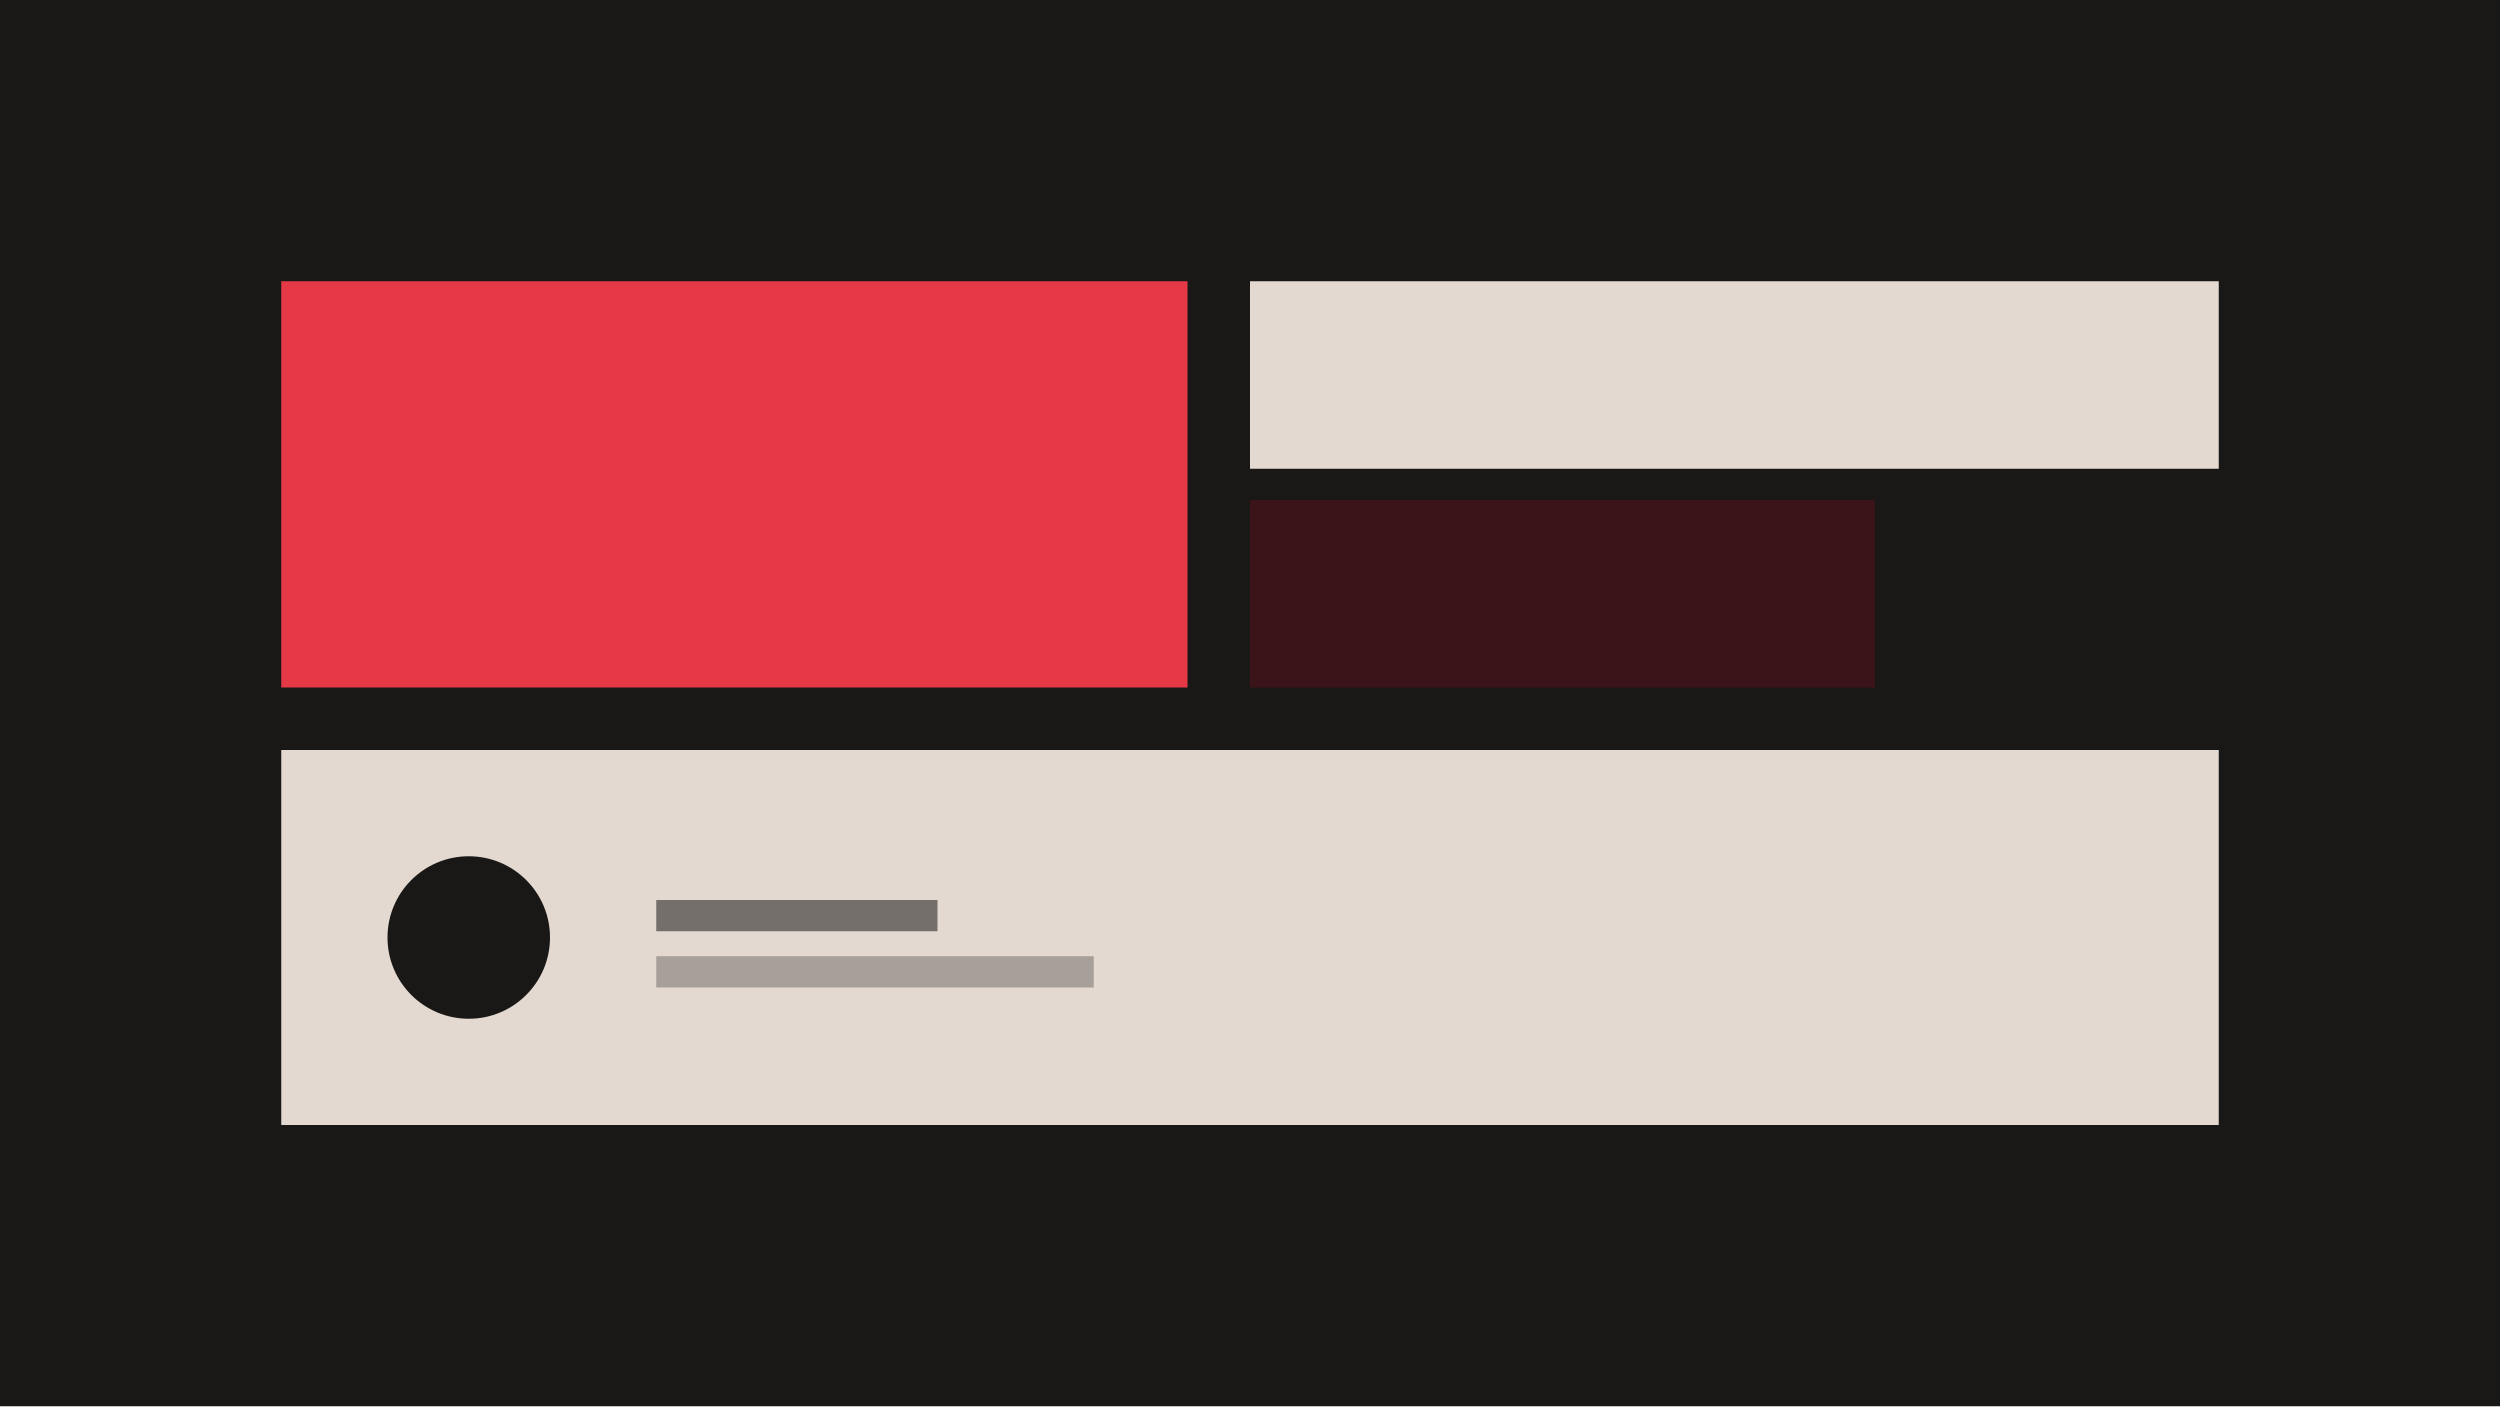
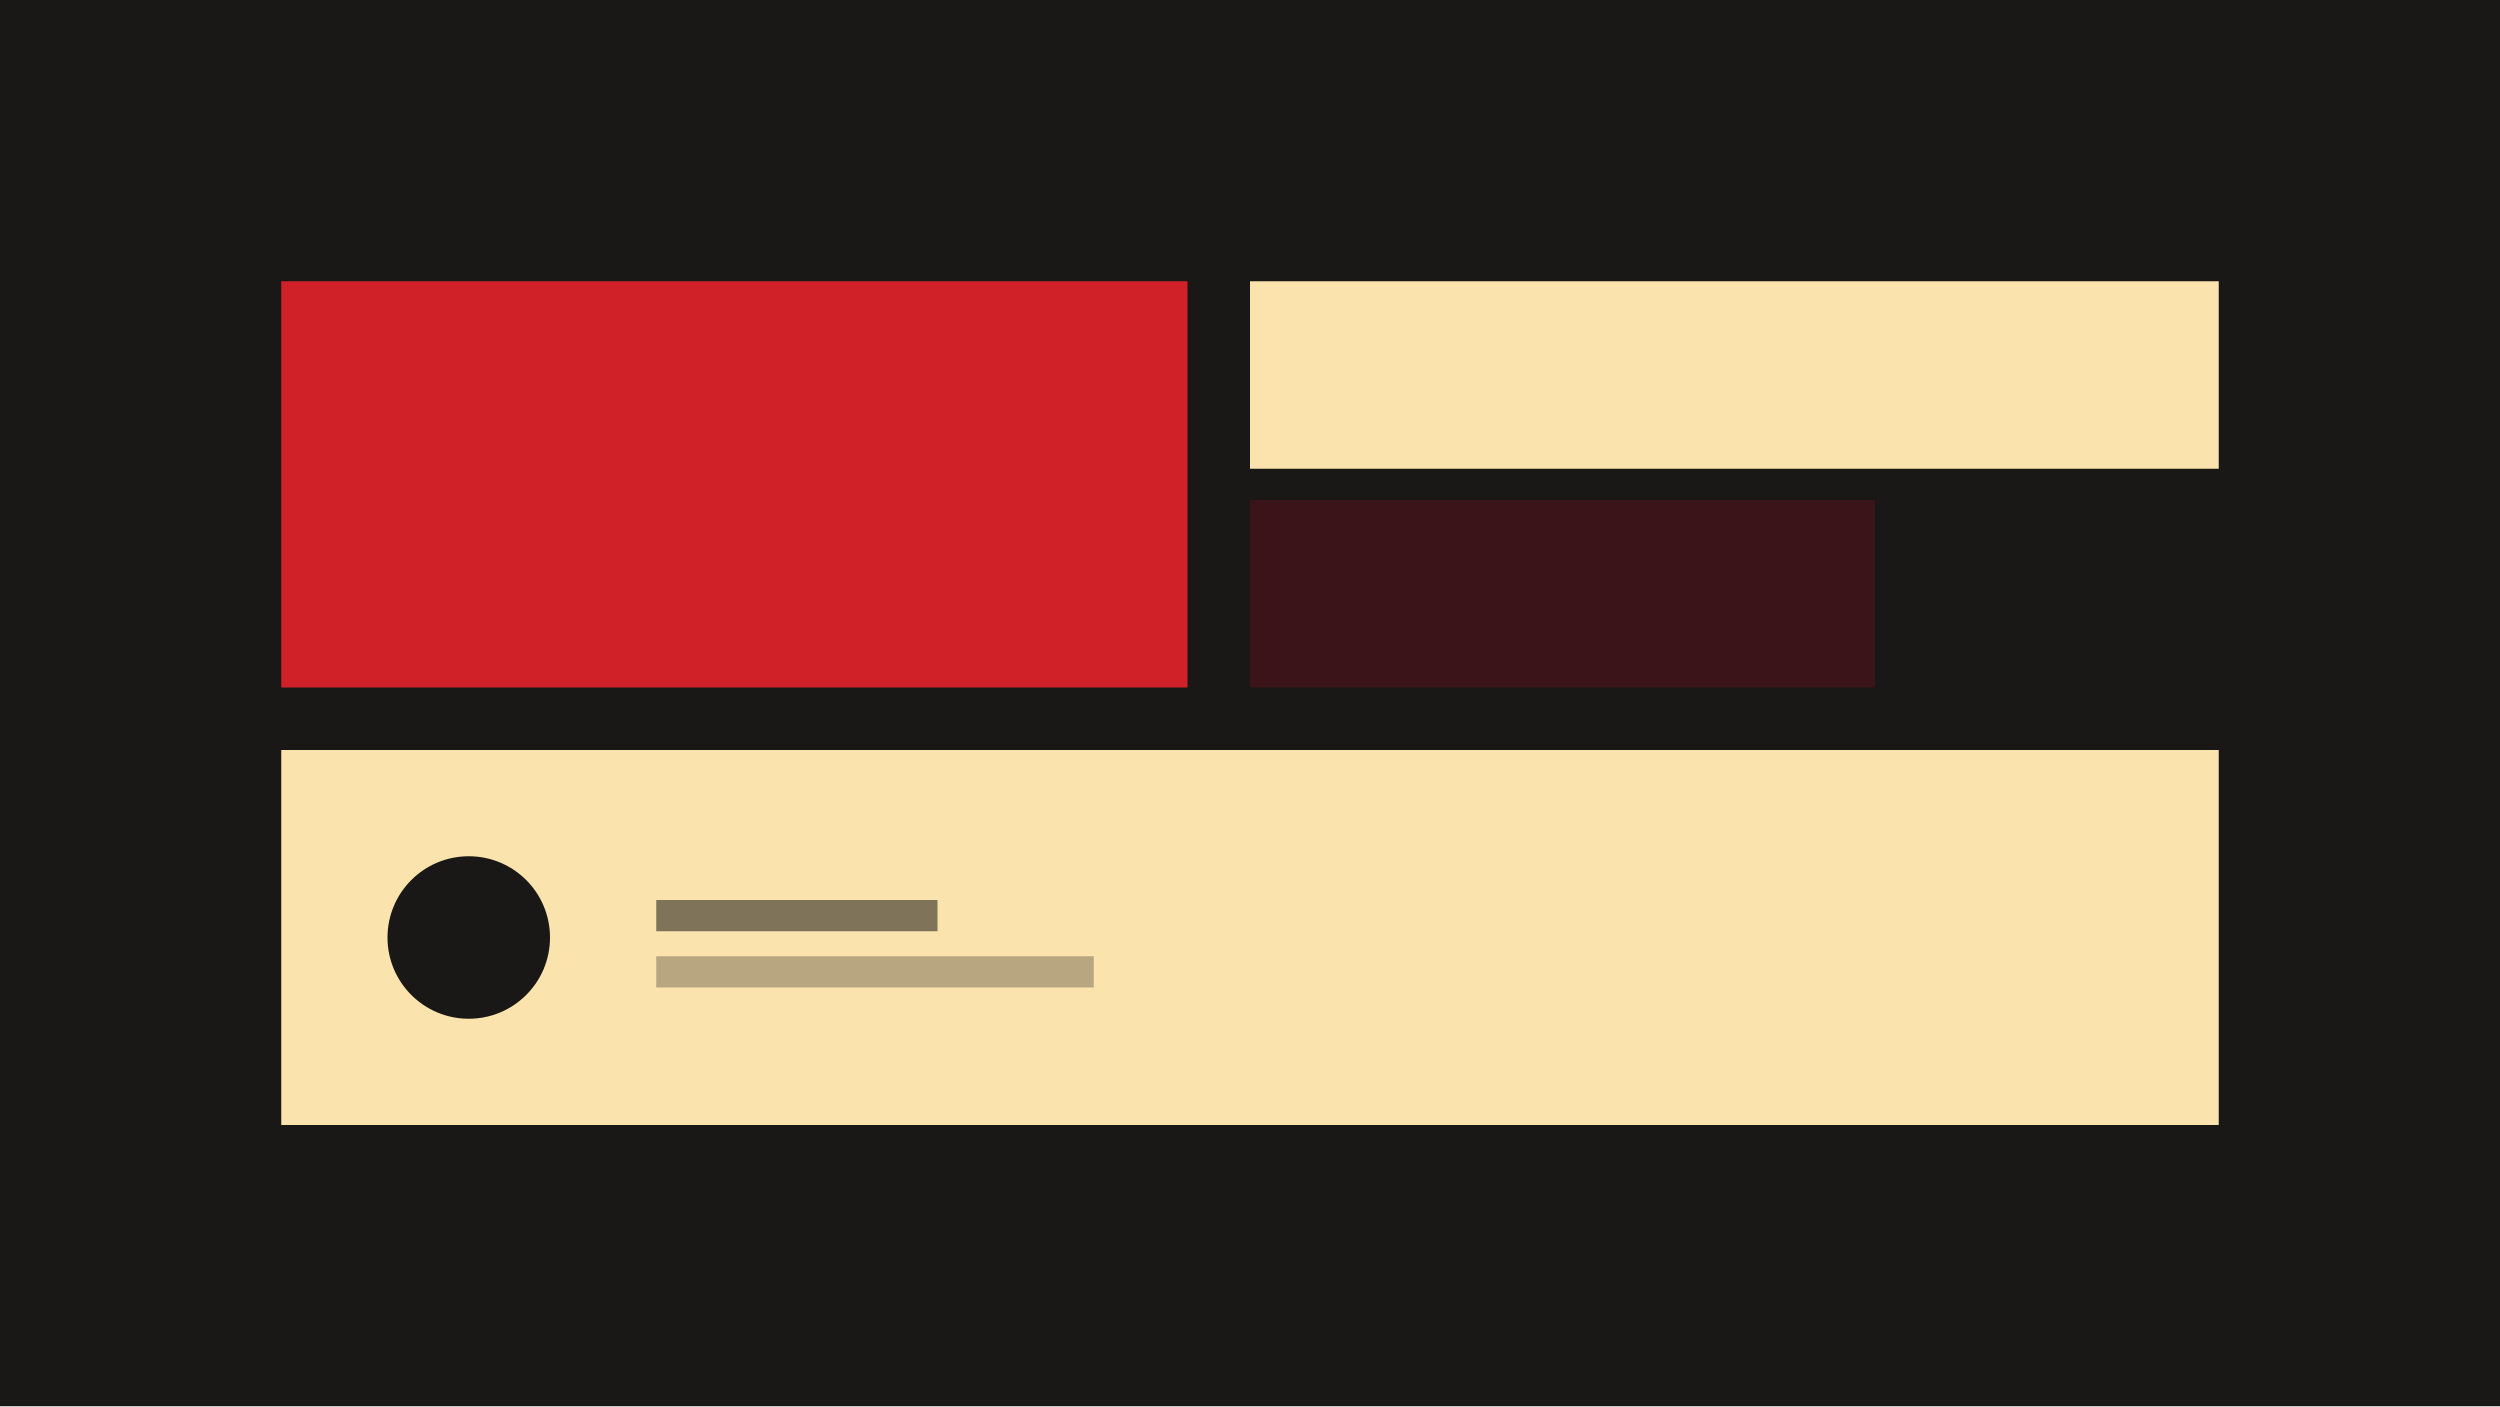
<svg xmlns="http://www.w3.org/2000/svg" viewBox="0 0 800 450" width="800" height="450">
  <rect width="800" height="450" fill="#1A1816" />
-   <rect x="90" y="90" width="290" height="130" fill="#E63946" />
-   <rect x="400" y="90" width="310" height="60" fill="#E3D9D0" />
+   <rect x="90" y="90" width="290" height="130" fill="#D12128" />
+   <rect x="400" y="90" width="310" height="60" fill="#FAE3AC" />
  <rect x="400" y="160" width="200" height="60" fill="#3A1418" />
-   <rect x="90" y="240" width="620" height="120" fill="#E3D9D0" />
+   <rect x="90" y="240" width="620" height="120" fill="#FAE3AC" />
  <circle cx="150" cy="300" r="26" fill="#1A1816" />
  <rect x="210" y="288" width="90" height="10" fill="#1A1816" opacity="0.55" />
  <rect x="210" y="306" width="140" height="10" fill="#1A1816" opacity="0.3" />
</svg>
